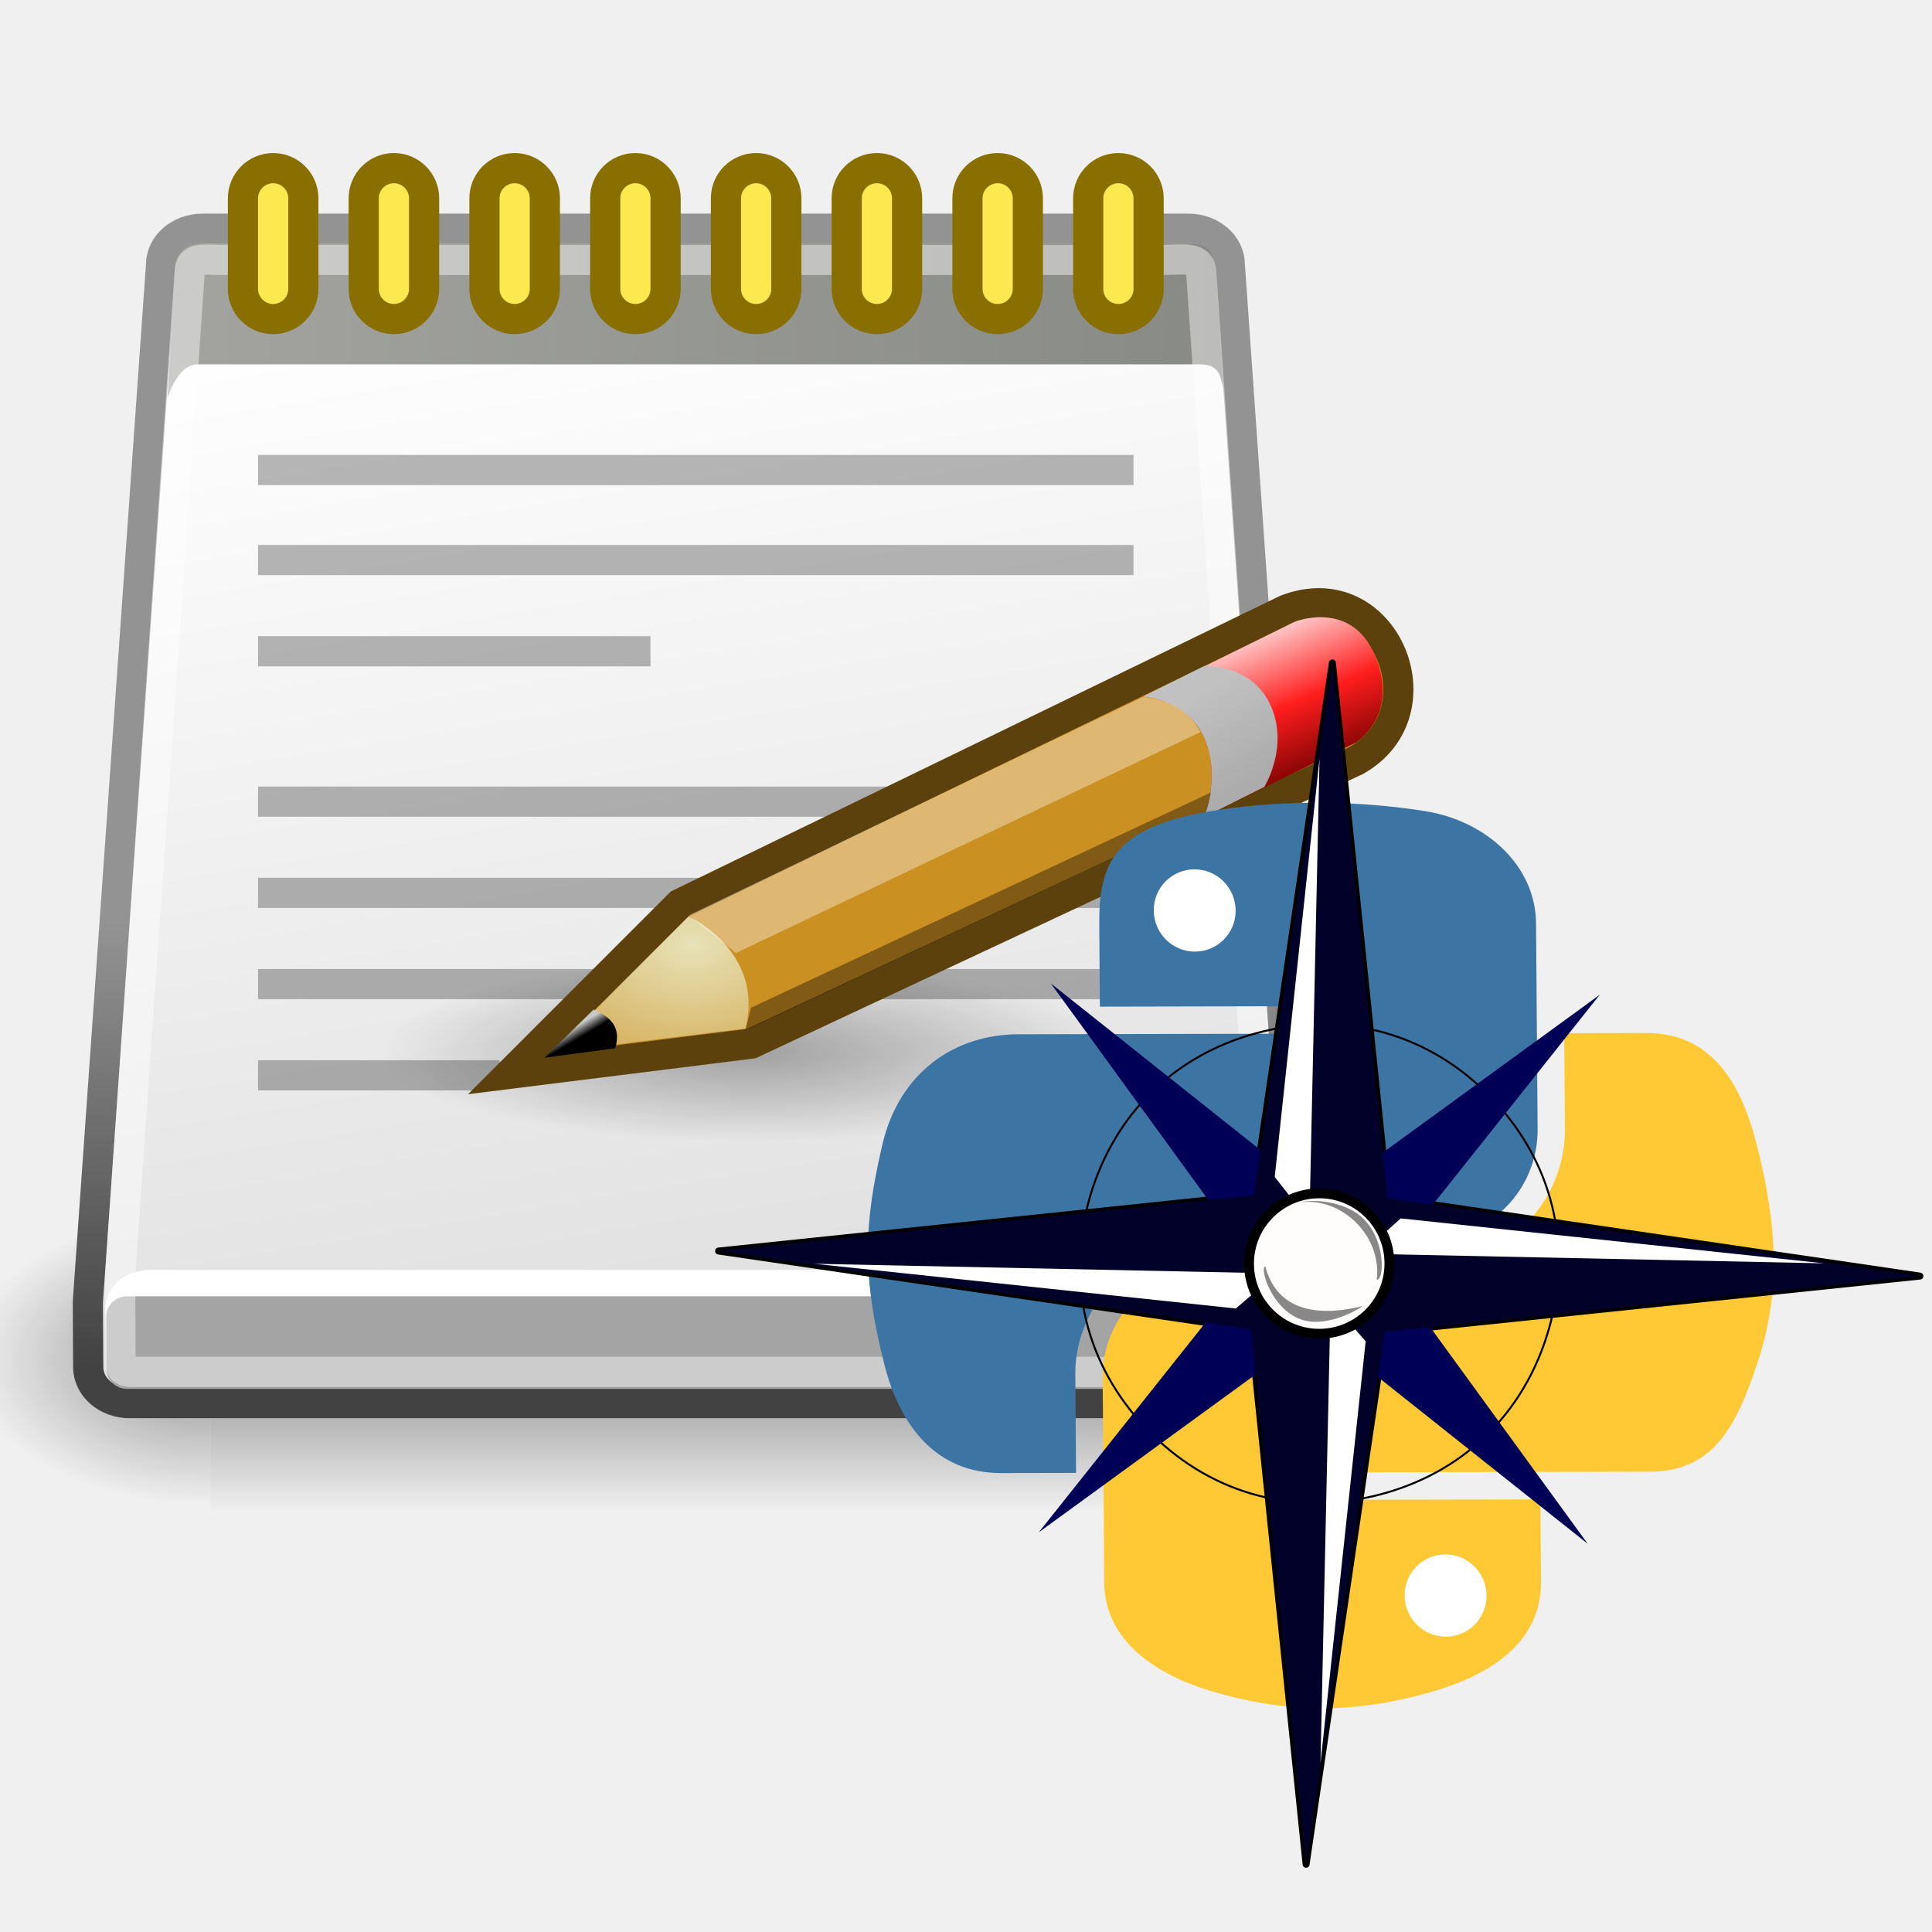
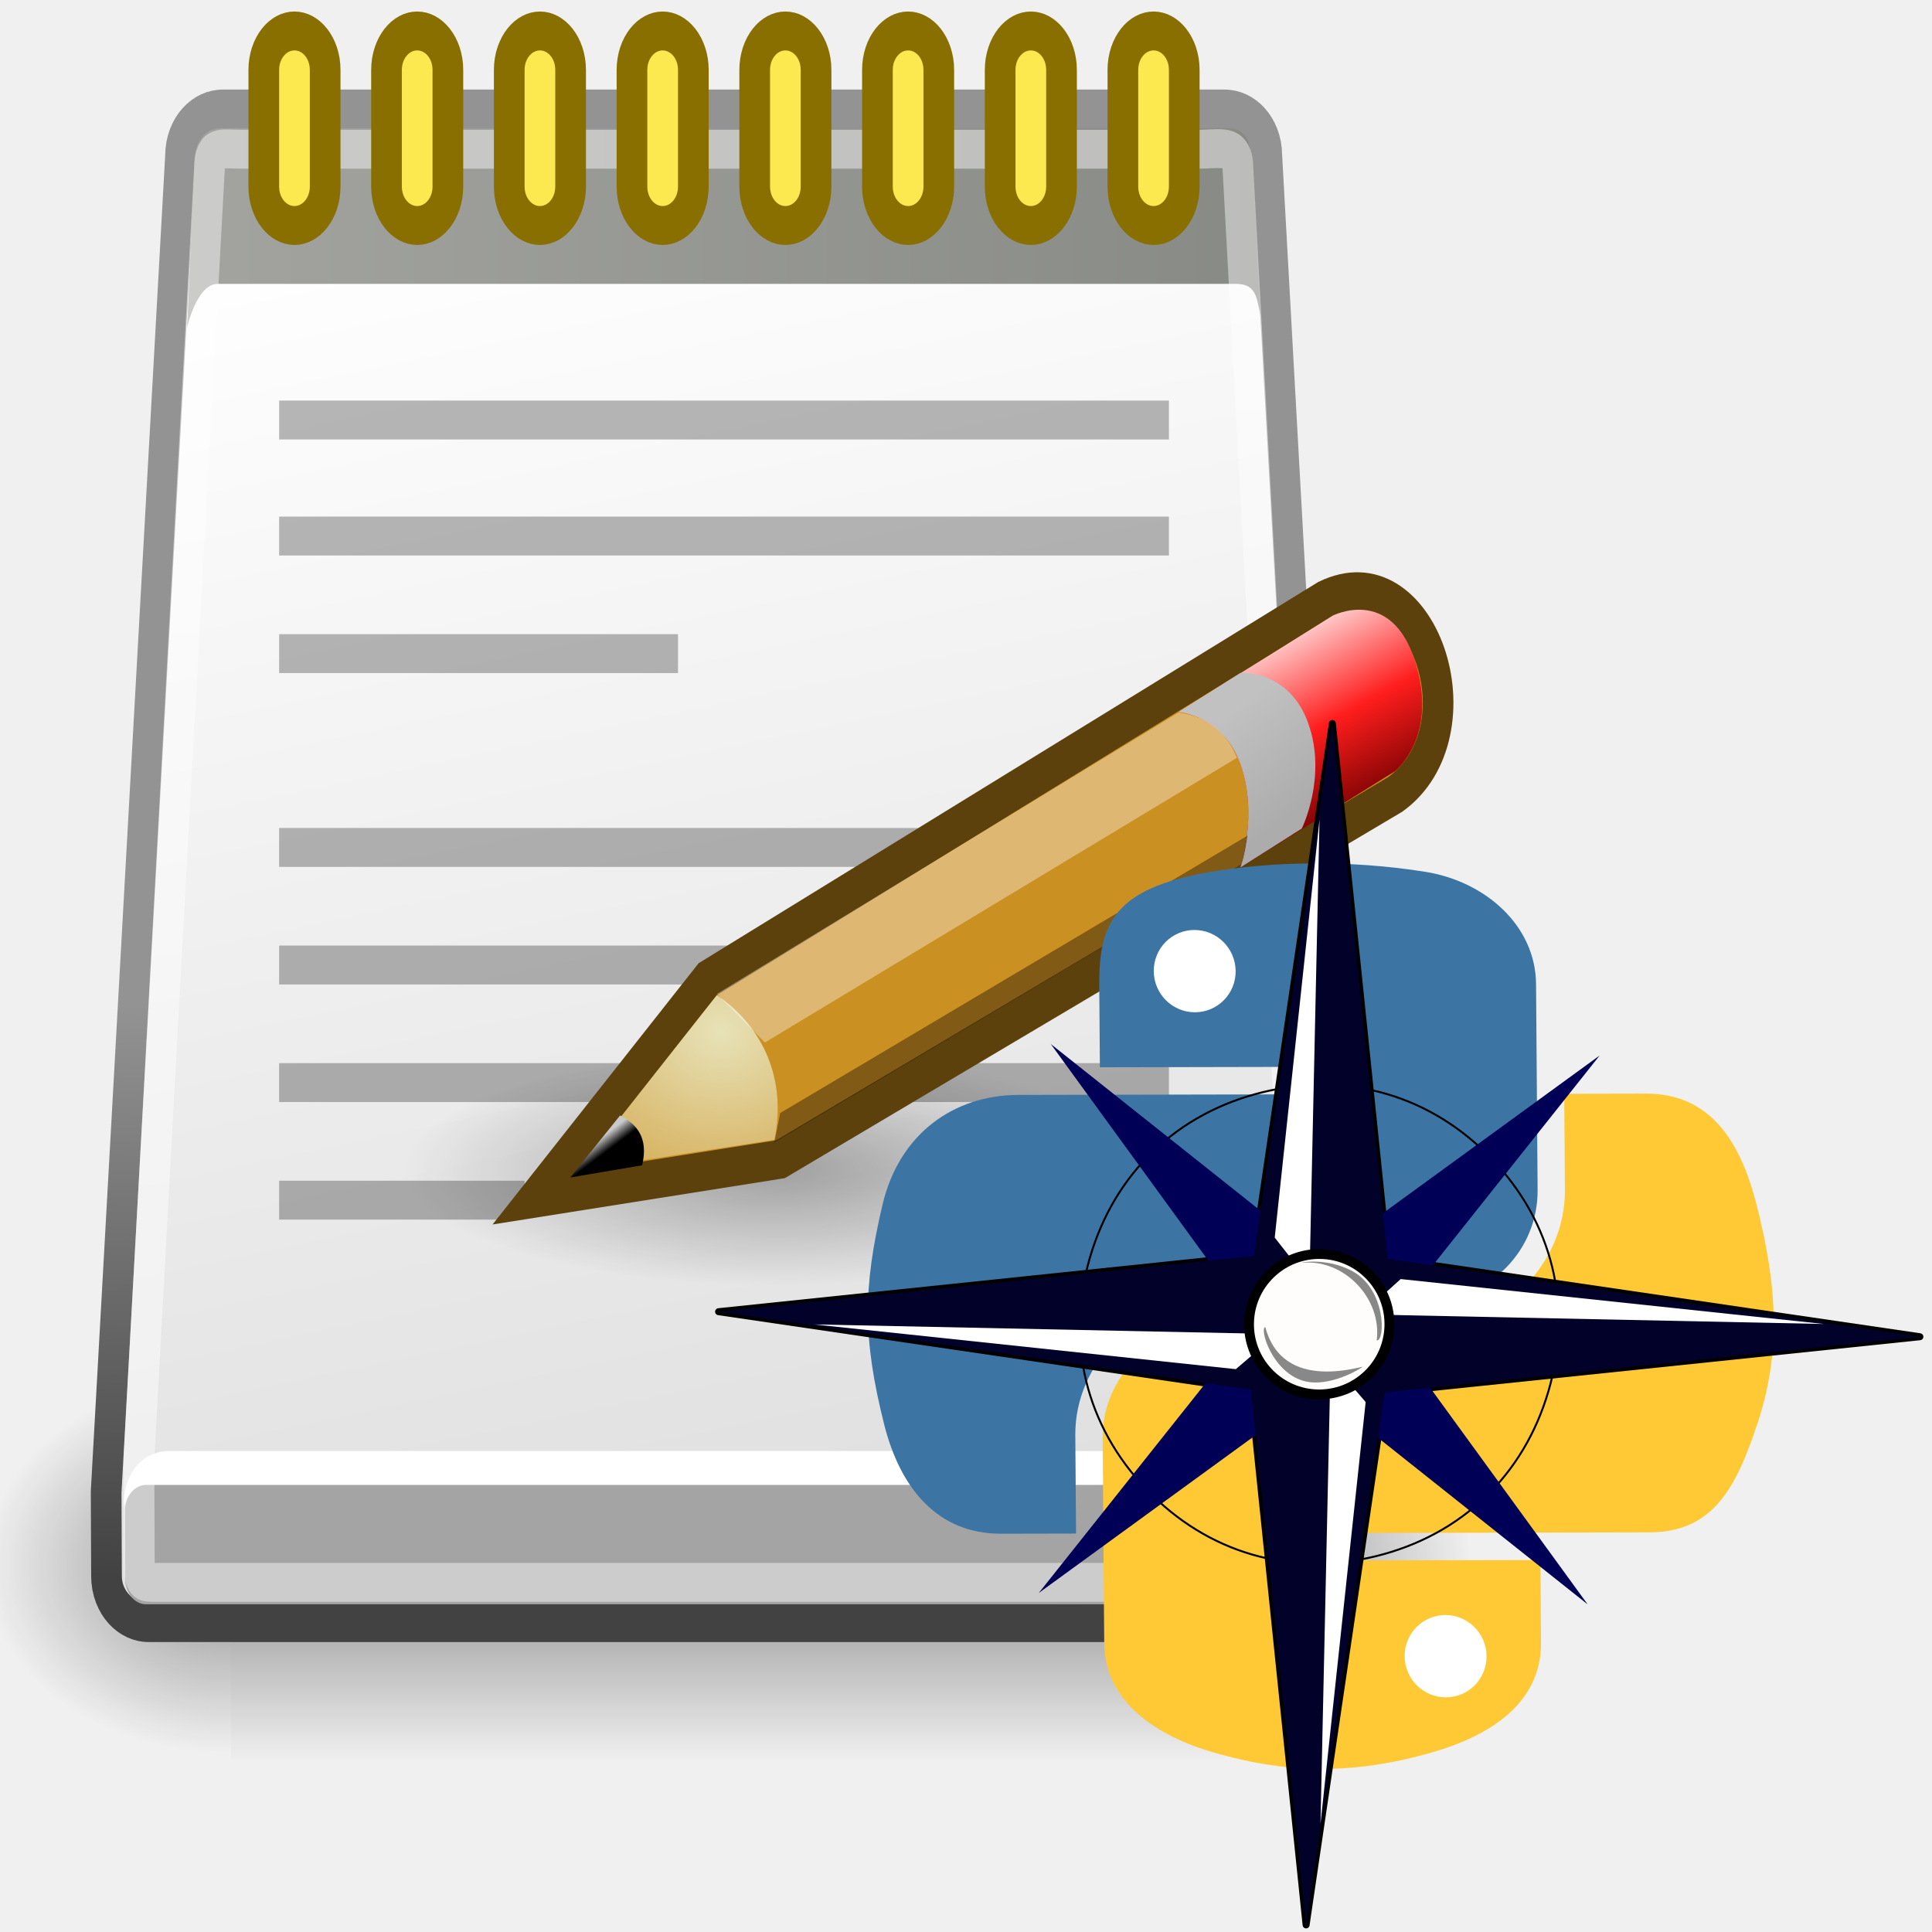
<svg xmlns="http://www.w3.org/2000/svg" xmlns:xlink="http://www.w3.org/1999/xlink" baseProfile="tiny" version="1.1" width="100%" height="100%" viewBox="0 0 64 64" id="svg2722">
  <defs id="defs2735">
    <linearGradient id="G4">
      <stop id="s6" style="stop-color:#000" offset="0" />
      <stop id="s7" style="stop-color:#c9c9c9" offset="1" />
    </linearGradient>
    <linearGradient x1="25.719" y1="31.047" x2="25.515" y2="30.703" id="G17" xlink:href="#G4" gradientUnits="userSpaceOnUse" gradientTransform="translate(-5.825542,0.125)" />
    <linearGradient id="G5">
      <stop id="s8" style="stop-color:#e7e2b8" offset="0" />
      <stop id="s9" style="stop-color:#e7e2b8;stop-opacity:0" offset="1" />
    </linearGradient>
    <radialGradient cx="29.053" cy="27.641" r="3.241" fx="29.053" fy="27.641" id="radialGradient2990" xlink:href="#G5" gradientUnits="userSpaceOnUse" gradientTransform="matrix(2.923565,0,0,2.029717,-61.55532,-27.88417)" />
    <linearGradient id="G6">
      <stop id="s10" style="stop-color:#c1c1c1" offset="0" />
      <stop id="s11" style="stop-color:#acacac" offset="1" />
    </linearGradient>
    <linearGradient x1="46" y1="19.812" x2="47.688" y2="22.625" id="G16" xlink:href="#G6" gradientUnits="userSpaceOnUse" gradientTransform="translate(-5.669292,0)" />
    <linearGradient id="G7">
      <stop id="s12" style="stop-color:#ffd1d1" offset="0" />
      <stop id="s13" style="stop-color:#ff1d1d" offset="0.5" />
      <stop id="s14" style="stop-color:#6f0000" offset="1" />
    </linearGradient>
    <linearGradient x1="48.906" y1="17.376" x2="50.988" y2="22.251" id="G15" xlink:href="#G7" gradientUnits="userSpaceOnUse" gradientTransform="translate(-5.669292,0)" />
    <linearGradient id="G8">
      <stop id="s15" style="stop-color:#a3a4a0" offset="0" />
      <stop id="s16" style="stop-color:#888a85" offset="1" />
    </linearGradient>
    <linearGradient x1="6" y1="7.562" x2="40.984" y2="7.562" id="G14" xlink:href="#G8" gradientUnits="userSpaceOnUse" />
    <linearGradient id="G10">
      <stop id="s19" style="stop-color:#000" offset="0" />
      <stop id="s20" style="stop-color:#000;stop-opacity:0" offset="1" />
    </linearGradient>
    <radialGradient cx="23.562" cy="40.438" r="19.562" fx="23.562" fy="40.438" id="R3" xlink:href="#G10" gradientUnits="userSpaceOnUse" gradientTransform="matrix(1,0,0,0.348243,0,26.35543)" />
    <linearGradient id="G9">
      <stop id="s17" style="stop-color:#939393" offset="0" />
      <stop id="s18" style="stop-color:#424242" offset="1" />
    </linearGradient>
    <linearGradient x1="26.612" y1="28.083" x2="26.228" y2="42.833" id="G13" xlink:href="#G9" gradientUnits="userSpaceOnUse" />
    <linearGradient id="G11">
      <stop id="s21" style="stop-color:#dfdfdf" offset="0" />
      <stop id="s22" style="stop-color:#fff" offset="1" />
    </linearGradient>
    <linearGradient x1="21.043" y1="42.833" x2="14.284" y2="6.833" id="G12" xlink:href="#G11" gradientUnits="userSpaceOnUse" gradientTransform="matrix(1.137871,0,0,1,-2.660884,0)" />
    <radialGradient cx="605.714" cy="486.648" r="117.143" fx="605.714" fy="486.648" id="R1" xlink:href="#G1" gradientUnits="userSpaceOnUse" gradientTransform="matrix(-2.774389,0,0,1.969706,112.7623,-872.8854)" />
    <linearGradient id="G1">
      <stop id="s1" style="stop-color:#000" offset="0" />
      <stop id="s2" style="stop-color:#000;stop-opacity:0" offset="1" />
    </linearGradient>
    <radialGradient cx="605.714" cy="486.648" r="117.143" fx="605.714" fy="486.648" id="R2" xlink:href="#G1" gradientUnits="userSpaceOnUse" gradientTransform="matrix(2.774389,0,0,1.969706,-1891.633,-872.8854)" />
    <linearGradient id="G2">
      <stop id="s3" style="stop-color:#000;stop-opacity:0" offset="0" />
      <stop id="s4" style="stop-color:#000" offset="0.5" />
      <stop id="s5" style="stop-color:#000;stop-opacity:0" offset="1" />
    </linearGradient>
    <linearGradient x1="302.857" y1="366.648" x2="302.857" y2="609.505" id="G3" xlink:href="#G2" gradientUnits="userSpaceOnUse" gradientTransform="matrix(2.774389,0,0,1.969706,-1892.179,-872.8854)" />
    <linearGradient id="linearGradient3962">
      <stop style="stop-color:#7fc0ff;stop-opacity:1" offset="0" id="stop3964" />
      <stop style="stop-color:#7fc0ff;stop-opacity:1" offset="0.155" id="stop4134" />
      <stop style="stop-color:#4074ae;stop-opacity:1" offset="0.75" id="stop4346" />
      <stop style="stop-color:#36486c;stop-opacity:1" offset="1" id="stop3966" />
    </linearGradient>
    <radialGradient cx="18.248" cy="15.716" r="29.993" fx="18.248" fy="15.716" id="radialGradient37575" xlink:href="#linearGradient3962" gradientUnits="userSpaceOnUse" gradientTransform="matrix(62.84223,0,0,43.70088,-203.8585,-170.0539)" />
    <linearGradient id="linearGradient1590">
      <stop style="stop-color:#686568;stop-opacity:1" offset="0" id="stop1591" />
      <stop style="stop-color:#ffffff;stop-opacity:1" offset="1" id="stop1592" />
    </linearGradient>
    <linearGradient x1="346.425" y1="925.716" x2="289.415" y2="926.231" id="linearGradient1489" xlink:href="#linearGradient1590" gradientUnits="userSpaceOnUse" gradientTransform="scale(1.114458,0.897297)" />
    <linearGradient x1="254.106" y1="63.581" x2="343.947" y2="63.581" id="linearGradient1487" xlink:href="#linearGradient1810" gradientUnits="userSpaceOnUse" gradientTransform="scale(1.015268,0.984961)" />
    <linearGradient id="linearGradient1810">
      <stop style="stop-color:#000000;stop-opacity:0.433" offset="0" id="stop1811" />
      <stop style="stop-color:#ffffff;stop-opacity:1" offset="1" id="stop1812" />
    </linearGradient>
    <linearGradient x1="254.106" y1="63.581" x2="349.138" y2="50.7" id="linearGradient1485" xlink:href="#linearGradient1810" gradientUnits="userSpaceOnUse" gradientTransform="scale(1.015268,0.984961)" />
    <linearGradient id="linearGradient1722">
      <stop style="stop-color:#000000;stop-opacity:1" offset="0" id="stop1723" />
      <stop style="stop-color:#ffffff;stop-opacity:1" offset="1" id="stop1724" />
    </linearGradient>
    <radialGradient cx="565.241" cy="543.265" r="391.343" fx="574.342" fy="543.265" id="radialGradient1556" xlink:href="#linearGradient1722" gradientUnits="userSpaceOnUse" gradientTransform="matrix(6.2698538e-2,2.8289682e-2,-3.8623841e-2,4.5922989e-2,24.14181,1.66708)" />
    <linearGradient id="linearGradient1733">
      <stop style="stop-color:#000000;stop-opacity:0" offset="0" id="stop1734" />
      <stop style="stop-color:#ffffff;stop-opacity:1" offset="1" id="stop1735" />
    </linearGradient>
    <linearGradient x1="495.196" y1="222.232" x2="566.57" y2="970.403" id="linearGradient1553" xlink:href="#linearGradient1733" gradientUnits="userSpaceOnUse" gradientTransform="matrix(6.2828347e-2,2.9168959e-2,-3.8544065e-2,4.7154901e-2,24.14181,1.035469)" />
    <linearGradient id="linearGradient1739">
      <stop style="stop-color:#000000;stop-opacity:0" offset="0" id="stop1740" />
      <stop style="stop-color:#ffffff;stop-opacity:0.67" offset="1" id="stop1741" />
    </linearGradient>
    <linearGradient x1="348.075" y1="583.946" x2="907.195" y2="572.592" id="linearGradient1497" xlink:href="#linearGradient1739" gradientUnits="userSpaceOnUse" gradientTransform="matrix(6.920387e-2,3.122491e-2,-4.2376637e-2,5.0384984e-2,16.12849,-6.854628)" />
    <linearGradient id="linearGradient1649">
      <stop style="stop-color:#000000;stop-opacity:0.622" offset="0" id="stop1650" />
      <stop style="stop-color:#ffffff;stop-opacity:0.143" offset="1" id="stop1651" />
    </linearGradient>
    <radialGradient cx="99.53" cy="2330.592" r="131.671" fx="99.53" fy="2330.592" id="radialGradient1499" xlink:href="#linearGradient1649" gradientUnits="userSpaceOnUse" gradientTransform="matrix(0.1419768,2.7873484e-3,-4.2820711e-4,1.9088637e-2,28.71689,15.45786)" />
    <linearGradient x1="-288.954" y1="314.193" x2="-260.119" y2="314.115" id="linearGradient1503" xlink:href="#linearGradient1644" gradientUnits="userSpaceOnUse" />
    <linearGradient id="linearGradient1644">
      <stop style="stop-color:#000000;stop-opacity:1" offset="0" id="stop1645" />
      <stop style="stop-color:#ffffff;stop-opacity:1" offset="1" id="stop1646" />
    </linearGradient>
    <linearGradient x1="-289.108" y1="314.115" x2="-260.119" y2="314.115" id="linearGradient1501" xlink:href="#linearGradient1644" gradientUnits="userSpaceOnUse" />
  </defs>
-   <g id="layer1" transform="translate(-0.4514726,3.069777)">
+   <g id="layer1" transform="matrix(1.016373,0,0,1.288796,9.9370094e-2,-2.196102)">
    <g transform="matrix(2.417561e-2,0,0,2.086758e-2,45.12765,40.1536)" id="g6707">
      <rect width="1339.633" height="478.357" x="-1559.252" y="-150.697" id="rect6709" style="opacity:0.4;fill:url(#G3)" />
      <path d="M -219.619,-150.68 C -219.619,-150.68 -219.619,327.65 -219.619,327.65 C -76.745,328.551 125.781,220.481 125.781,88.454 C 125.781,-43.572 -33.655,-150.68 -219.619,-150.68 z" id="p1" style="opacity:0.4;fill:url(#R2)" />
      <path d="M -1559.252,-150.68 C -1559.252,-150.68 -1559.252,327.65 -1559.252,327.65 C -1702.127,328.551 -1904.652,220.481 -1904.652,88.454 C -1904.652,-43.572 -1745.216,-150.68 -1559.252,-150.68 z" id="p2" style="opacity:0.4;fill:url(#R1)" />
    </g>
    <path d="M 7.164,4.506 L 39.813,4.506 C 40.576,4.506 41.19,5.039 41.19,5.7 C 41.19,5.7 43.591,39.869 43.591,39.869 C 43.591,39.869 43.603,42.217 43.603,42.217 C 43.603,42.878 42.989,43.41 42.227,43.41 L 4.75,43.41 C 3.988,43.41 3.374,42.878 3.374,42.217 L 3.362,40.05 L 5.787,5.7 C 5.787,5.039 6.401,4.506 7.164,4.506 z" id="p3" style="fill:url(#G12);stroke:url(#G13)" />
    <path d="M 43.125,40.438 C 43.125,44.2 34.367,47.25 23.562,47.25 C 12.758,47.25 4,44.2 4,40.438 C 4,36.675 12.758,33.625 23.562,33.625 C 34.367,33.625 43.125,36.675 43.125,40.438 L 43.125,40.438 z" transform="matrix(0.616613,0,0,0.440367,10.61425,13.94266)" id="p4" style="opacity:0.316;fill:url(#R3)" />
    <rect width="39.048" height="3.071" rx="0.679" ry="0.679" x="3.977" y="39.868" id="rect2851" style="fill:#a4a4a4" />
    <path d="M 3.927,40.443 C 3.927,40.443 4.078,39.912 4.631,39.868 L 42.195,39.868 C 42.95,39.868 43,40.62 43,40.62 C 43,40.62 43.024,39 41.716,39 L 5.304,39 C 4.298,39.088 3.927,39.78 3.927,40.443 z" id="p5" style="fill:#ffffff" />
    <path d="M 6.25,5.734 L 6,10.125 C 6,10.125 6.312,9 7,9 L 40.125,9 C 40.828,8.984 40.859,9.312 40.984,9.828 C 40.984,9.828 40.734,5.953 40.734,5.953 C 40.703,5.406 40.516,5 39.953,5 L 7.062,5 C 6.609,5 6.297,5.344 6.25,5.734 z" id="p6" style="fill:url(#G14)" />
    <path d="M 7.813,5.54 L 38.945,5.54 C 39.667,5.54 40.248,5.388 40.248,6.015 C 40.248,6.015 42.522,39.023 42.522,39.023 C 42.522,39.023 42.622,41.732 42.622,41.732 C 42.622,42.358 42.483,42.376 41.761,42.376 L 4.862,42.376 C 4.449,42.376 4.443,42.27 4.443,41.865 L 4.432,39.194 L 6.728,6.046 C 6.728,5.42 7.091,5.54 7.813,5.54 z" id="p7" style="opacity:0.439;fill:none;stroke:#ffffff" />
    <g id="g2950">
      <rect width="2" height="5" rx="1" ry="1" x="8.5" y="2.5" id="rect2899" style="fill:#fce94f;stroke:#886f00" />
      <rect width="2" height="5" rx="1" ry="1" x="12.5" y="2.5" id="rect2901" style="fill:#fce94f;stroke:#886f00" />
      <rect width="2" height="5" rx="1" ry="1" x="16.5" y="2.5" id="rect2903" style="fill:#fce94f;stroke:#886f00" />
      <rect width="2" height="5" rx="1" ry="1" x="20.5" y="2.5" id="rect2905" style="fill:#fce94f;stroke:#886f00" />
      <rect width="2" height="5" rx="1" ry="1" x="24.5" y="2.5" id="rect2907" style="fill:#fce94f;stroke:#886f00" />
      <rect width="2" height="5" rx="1" ry="1" x="28.5" y="2.5" id="rect2909" style="fill:#fce94f;stroke:#886f00" />
      <rect width="2" height="5" rx="1" ry="1" x="32.5" y="2.5" id="rect2911" style="fill:#fce94f;stroke:#886f00" />
      <rect width="2" height="5" rx="1" ry="1" x="36.5" y="2.5" id="rect2913" style="fill:#fce94f;stroke:#886f00" />
    </g>
    <g id="g2941">
      <rect width="29" height="1" x="9" y="12" id="rect2927" style="opacity:0.281;fill:#000000" />
      <rect width="29" height="1" x="9" y="14.982" id="rect2929" style="opacity:0.281;fill:#000000" />
      <rect width="13" height="1" x="9" y="18.004" id="rect2931" style="opacity:0.281;fill:#000000" />
      <rect width="29" height="1" x="9" y="22.986" id="rect2933" style="opacity:0.281;fill:#000000" />
      <rect width="29" height="1" x="9" y="26.008" id="rect2935" style="opacity:0.281;fill:#000000" />
      <rect width="29" height="1" x="9" y="29.03" id="rect2937" style="opacity:0.281;fill:#000000" />
      <rect width="8" height="1" x="9" y="32.052" id="rect2939" style="opacity:0.281;fill:#000000" />
    </g>
    <path d="M 17.341,32.5 L 22.966,26.875 L 43.06,17.125 C 46.31,15.875 48.247,20.5 45.372,22.125 L 25.341,31.5 L 17.341,32.5 z" id="path2960" style="fill:#cb9022;stroke:#5c410c" />
    <path d="M 38.331,20 C 38.331,20 39.768,20.094 40.331,21.344 C 40.91,22.632 40.331,24 40.331,24 L 45.362,21.531 C 45.362,21.531 46.814,20.65 46.018,18.688 C 45.233,16.752 43.331,17.531 43.331,17.531 L 38.331,20 z" id="p8" style="fill:url(#G15)" />
    <path d="M 38.331,20 C 38.331,20 39.768,20.094 40.331,21.344 C 40.91,22.632 40.331,24 40.331,24 L 42.331,23 C 42.331,23 43.158,21.681 42.549,20.312 C 41.924,18.906 40.331,19 40.331,19 L 38.331,20 z" id="p9" style="fill:url(#G16)" />
    <path d="M 18.768,31.781 L 23.268,27.281 C 24.768,28.094 25.549,29.438 25.143,31 L 18.768,31.781 z" id="p10" style="fill:url(#radialGradient2990)" />
    <path d="M 20.112,30.375 L 18.487,31.969 L 20.831,31.656 C 21.049,30.938 20.643,30.594 20.112,30.375 z" id="p11" style="fill:url(#G17)" />
    <path d="M 23.268,27.25 L 24.831,28.5 L 40.218,21.181 C 39.774,20.325 38.976,20.097 38.315,20.019 L 23.268,27.25 z" id="p12" style="fill:#ffffff;fill-opacity:0.364" />
    <path d="M 25.143,31.062 L 25.331,30.312 L 40.562,23.183 C 40.562,23.183 40.452,23.797 40.346,23.932 L 25.143,31.062 z" id="p13" style="fill:#000000;fill-opacity:0.364" />
  </g>
-   <g id="g5776">
+   <g id="g5776" transform="translate(0,2.009266)">
    <g id="g2724" transform="matrix(0.5772089,-1.2064647e-3,4.3652492e-3,0.5761745,25.42493,23.49632)">
      <path d="M 18.945,12.405 C 18.945,8.821 19.906,6.871 25.213,5.942 C 28.816,5.311 33.435,5.232 37.744,5.942 C 41.147,6.504 44.013,9.039 44.013,12.405 L 44.013,24.23 C 44.013,27.698 41.232,30.54 37.744,30.54 L 25.212,30.54 C 20.96,30.54 17.375,34.166 17.375,38.265 L 17.375,43.939 L 13.066,43.939 C 9.422,43.939 7.3,41.311 6.408,37.634 C 5.206,32.694 5.257,29.75 6.408,25.019 C 7.406,20.892 10.596,18.714 14.241,18.714 L 18.944,18.714 L 31.48,18.714 L 31.48,17.135 L 18.945,17.135 L 18.945,12.405 L 18.945,12.405 z" id="path2726" style="fill:#3c75a4" />
      <path d="M 44.012,50.248 C 44.012,53.832 40.901,55.646 37.743,56.553 C 32.994,57.918 29.182,57.709 25.212,56.553 C 21.897,55.587 18.944,53.614 18.944,50.248 L 18.944,38.422 C 18.944,35.02 21.781,32.112 25.212,32.112 L 37.743,32.112 C 41.917,32.112 45.58,28.506 45.58,24.23 L 45.58,18.714 L 50.279,18.714 C 53.927,18.714 55.646,21.425 56.547,25.019 C 57.8,30.01 57.856,33.743 56.547,37.634 C 55.279,41.412 53.923,43.939 50.279,43.939 L 44.011,43.939 L 31.48,43.939 L 31.48,45.517 L 44.011,45.517 L 44.011,50.248 L 44.012,50.248 z" id="path2728" style="fill:#ffc935" />
      <path d="M 22.079,11.62 C 22.079,10.31 23.128,9.252 24.429,9.252 C 25.724,9.252 26.778,10.31 26.778,11.62 C 26.778,12.925 25.724,13.983 24.429,13.983 C 23.128,13.983 22.079,12.925 22.079,11.62 z" id="path2730" style="fill:#ffffff" />
      <path d="M 36.179,51.033 C 36.179,49.728 37.233,48.669 38.529,48.669 C 39.828,48.669 40.879,49.729 40.879,51.033 C 40.879,52.342 39.828,53.4 38.529,53.4 C 37.232,53.4 36.179,52.342 36.179,51.033 z" id="path2732" style="fill:#ffffff" />
    </g>
    <polygon transform="matrix(9.6913484e-2,-5.3264647e-2,5.3161536e-2,9.6864067e-2,7.060421,30.99879)" style="fill:none;stroke:#000000;stroke-width:2.091;stroke-linejoin:round;stroke-miterlimit:10;stroke-opacity:1" id="polygon2902" points="399.148,335.866 250.561,273.231 153.198,401.769 215.833,253.182 87.296,155.818 235.883,218.454 333.246,89.917 270.611,238.504 399.148,335.866 " stroke-miterlimit="10" />
    <path style="fill:none;stroke:#000000;stroke-width:0.065;stroke-linejoin:round;stroke-miterlimit:10" id="path2872" d="M 49.417,36.38 C 51.431,38.482 52.112,41.266 51.297,44.064 C 50.482,46.862 48.411,48.846 45.581,49.541 C 42.752,50.236 40,49.437 37.985,47.334 C 35.971,45.232 35.29,42.448 36.105,39.65 C 36.921,36.852 38.991,34.868 41.821,34.173 C 44.651,33.478 47.403,34.277 49.417,36.38 L 49.417,36.38" stroke-miterlimit="10" />
    <polygon transform="matrix(9.6913484e-2,-5.3264647e-2,5.3161536e-2,9.6864067e-2,7.060421,30.99879)" style="fill:#000057;fill-opacity:1;fill-rule:evenodd" id="polygon2898" points="355.6,215.731 260.273,255.688 273.334,358.22 233.377,262.894 130.844,275.954 226.17,235.998 213.11,133.465 253.066,228.791 355.6,215.731 " clip-rule="evenodd" />
    <polygon transform="matrix(9.6913484e-2,-5.3264647e-2,5.3161536e-2,9.6864067e-2,7.060421,30.99879)" style="fill:#01012a;fill-opacity:1;fill-rule:evenodd" id="polygon2900" points="399.148,335.866 250.561,273.231 153.198,401.769 215.833,253.182 87.296,155.818 235.883,218.454 333.246,89.917 270.611,238.504 399.148,335.866 " clip-rule="evenodd" />
    <polygon transform="matrix(9.6913484e-2,-5.3264647e-2,5.3161536e-2,9.6864067e-2,7.060421,30.99879)" style="fill:#ffffff;fill-rule:evenodd" id="polygon2906" points="255.789,249.382 271.115,245.739 375.814,318.678 255.789,249.382 " clip-rule="evenodd" />
    <polygon transform="matrix(9.6913484e-2,-5.3264647e-2,5.3161536e-2,9.6864067e-2,7.060421,30.99879)" style="fill:#ffffff;fill-rule:evenodd" id="polygon2908" points="240.861,257.232 244.194,273.001 171.565,377.258 240.861,257.232 " clip-rule="evenodd" />
    <polygon transform="matrix(9.6913484e-2,-5.3264647e-2,5.3161536e-2,9.6864067e-2,7.060421,30.99879)" style="fill:#ffffff;fill-rule:evenodd" id="polygon2910" points="230.654,242.304 214.843,245.608 110.628,173.007 230.654,242.304 " clip-rule="evenodd" />
    <polygon transform="matrix(9.6913484e-2,-5.3264647e-2,5.3161536e-2,9.6864067e-2,7.060421,30.99879)" style="fill:#ffffff;fill-opacity:1;fill-rule:evenodd" id="polygon2912" points="246.76,233.274 244.017,216.66 316.057,113.25 246.76,233.274 " clip-rule="evenodd" />
    <path style="fill:#fffcfc;fill-rule:evenodd" id="path2914" d="M 45.381,40.247 C 46.269,41.173 46.237,42.647 45.31,43.536 C 44.382,44.424 42.909,44.394 42.021,43.467 C 41.133,42.54 41.165,41.067 42.093,40.178 C 43.02,39.289 44.494,39.32 45.381,40.247 L 45.381,40.247 z" clip-rule="evenodd" />
    <path style="fill:none;stroke:#000000;stroke-width:0.326;stroke-linejoin:round;stroke-miterlimit:10" id="path2916" d="M 45.381,40.247 C 46.269,41.173 46.237,42.647 45.31,43.536 C 44.382,44.424 42.909,44.394 42.021,43.467 C 41.133,42.54 41.165,41.067 42.093,40.178 C 43.02,39.289 44.494,39.32 45.381,40.247 L 45.381,40.247 z" stroke-miterlimit="10" />
    <path style="fill:#888888;fill-rule:evenodd" id="path2934" d="M 41.915,41.952 C 42.254,43.227 43.348,43.703 45.134,43.266 C 45.159,43.277 44.05,43.988 43.172,43.732 C 42.125,43.427 41.71,41.98 41.915,41.952 L 41.915,41.952 z" clip-rule="evenodd" />
    <path style="fill:#888888;fill-rule:evenodd" id="path2936" d="M 45.605,42.394 C 45.784,41.006 44.526,39.685 43.126,39.823 C 43.108,39.802 43.95,39.66 44.762,40.079 C 45.933,40.683 45.888,42.429 45.605,42.394 L 45.605,42.394 z" clip-rule="evenodd" />
  </g>
</svg>
